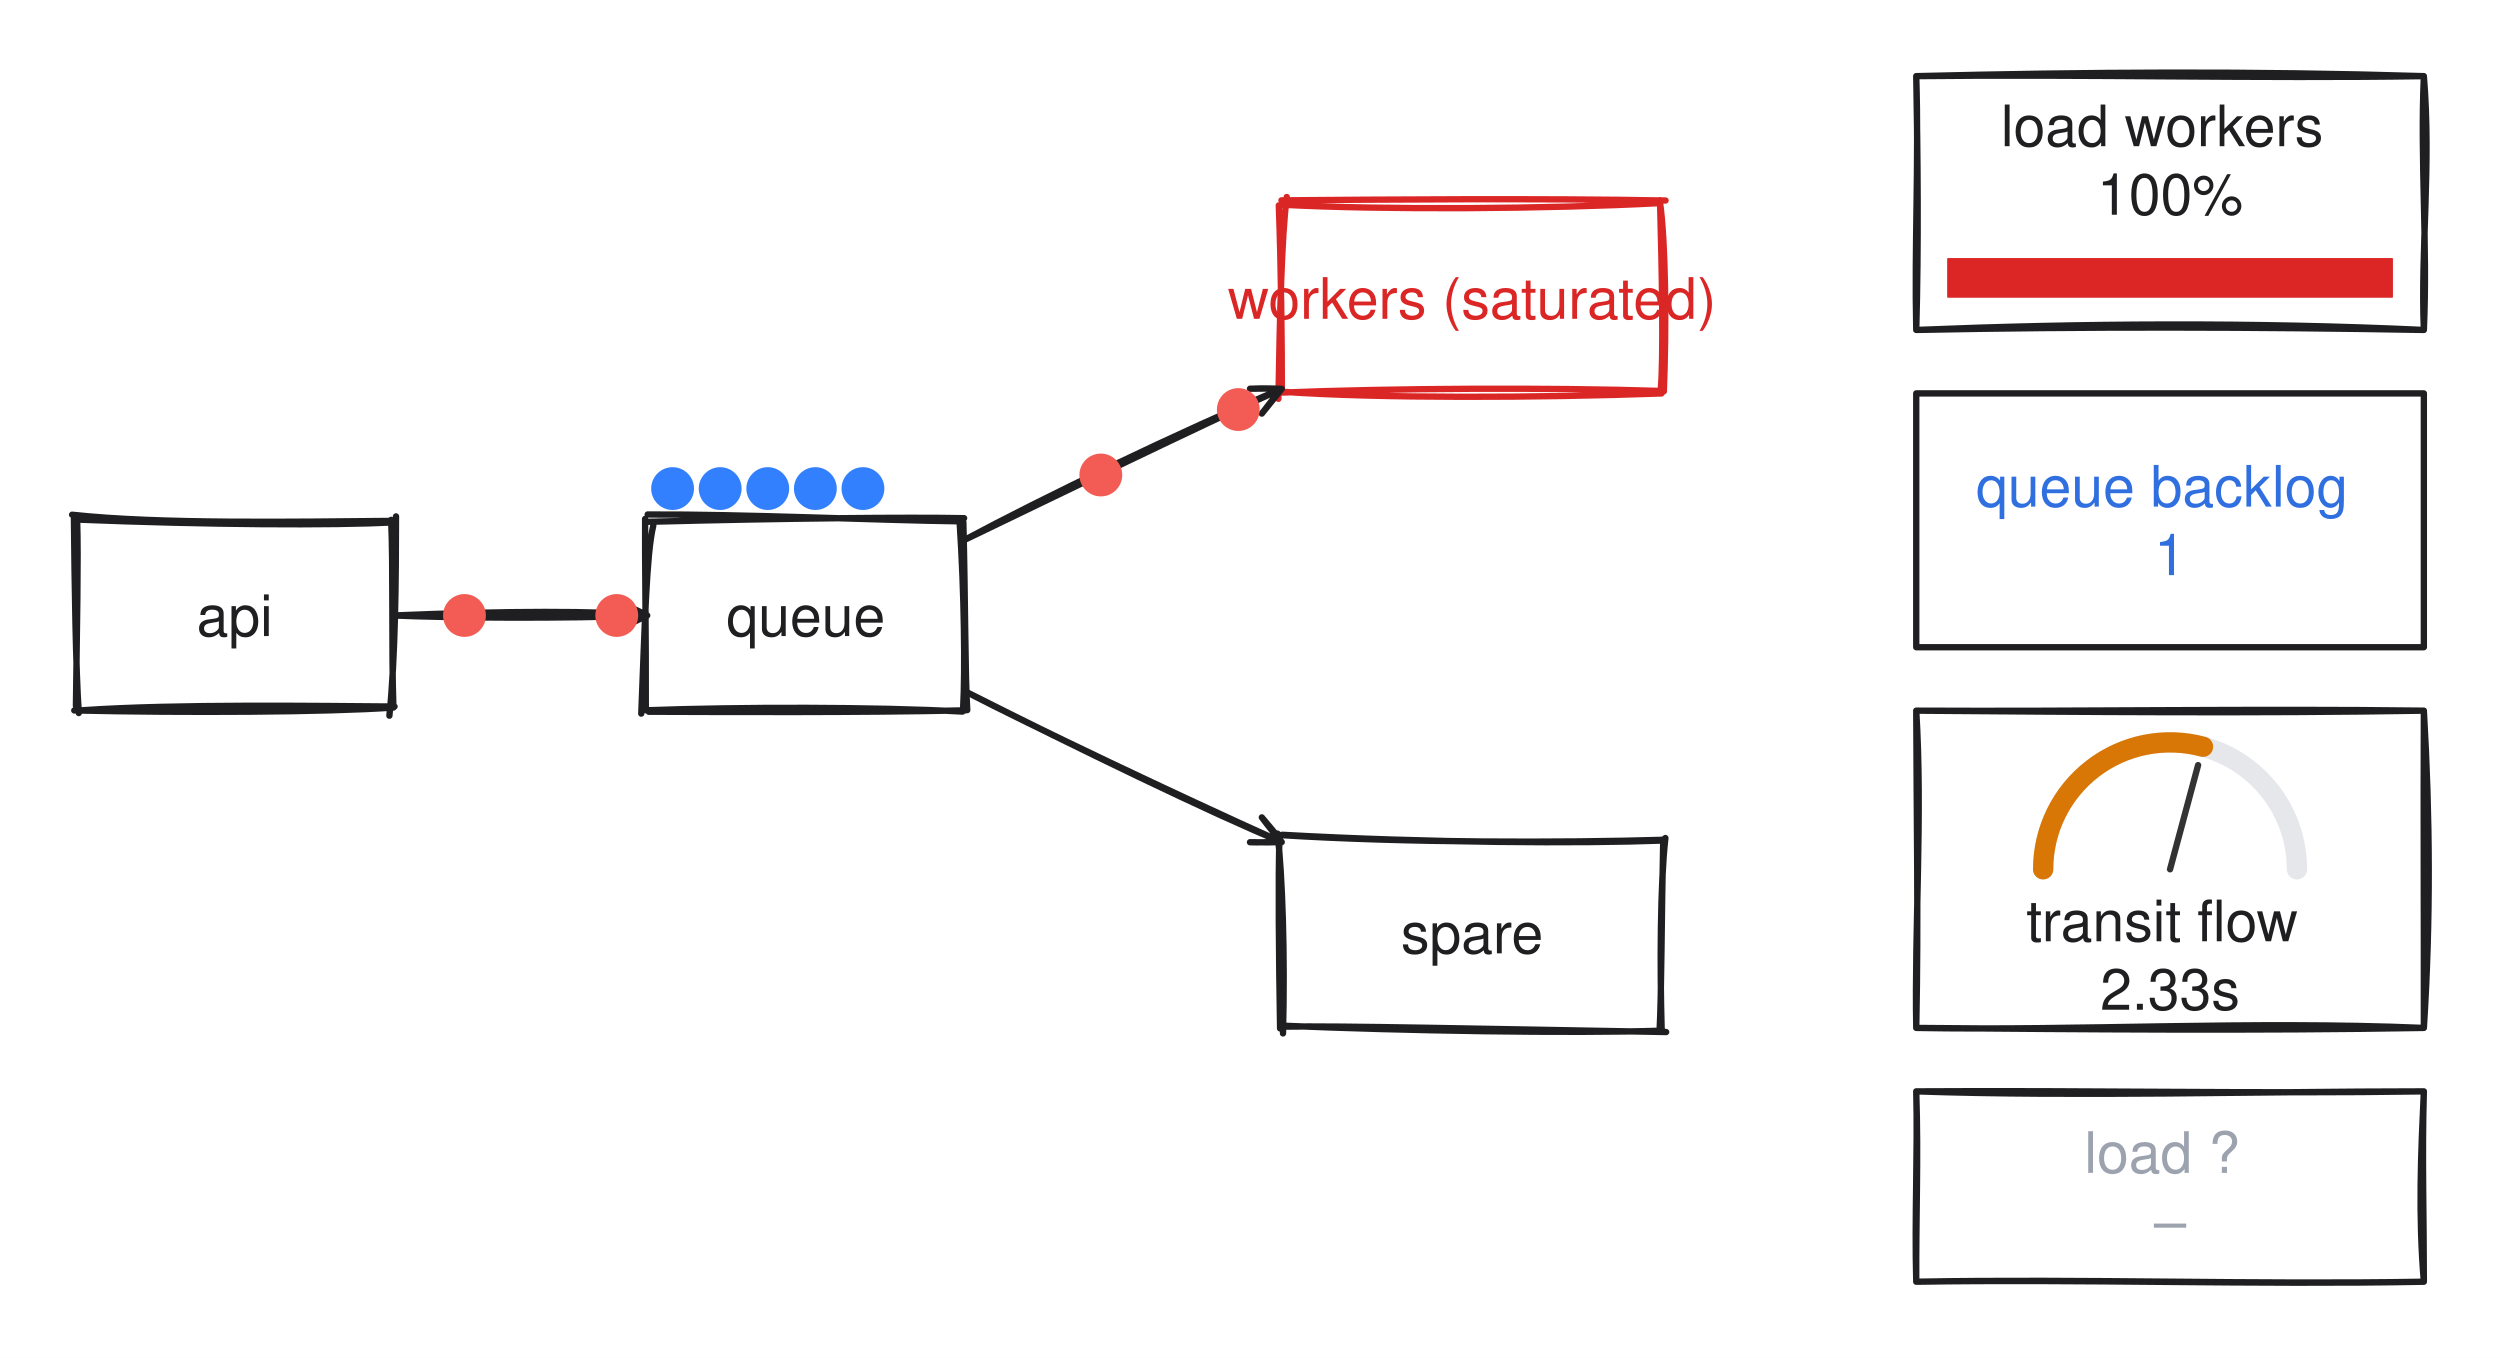
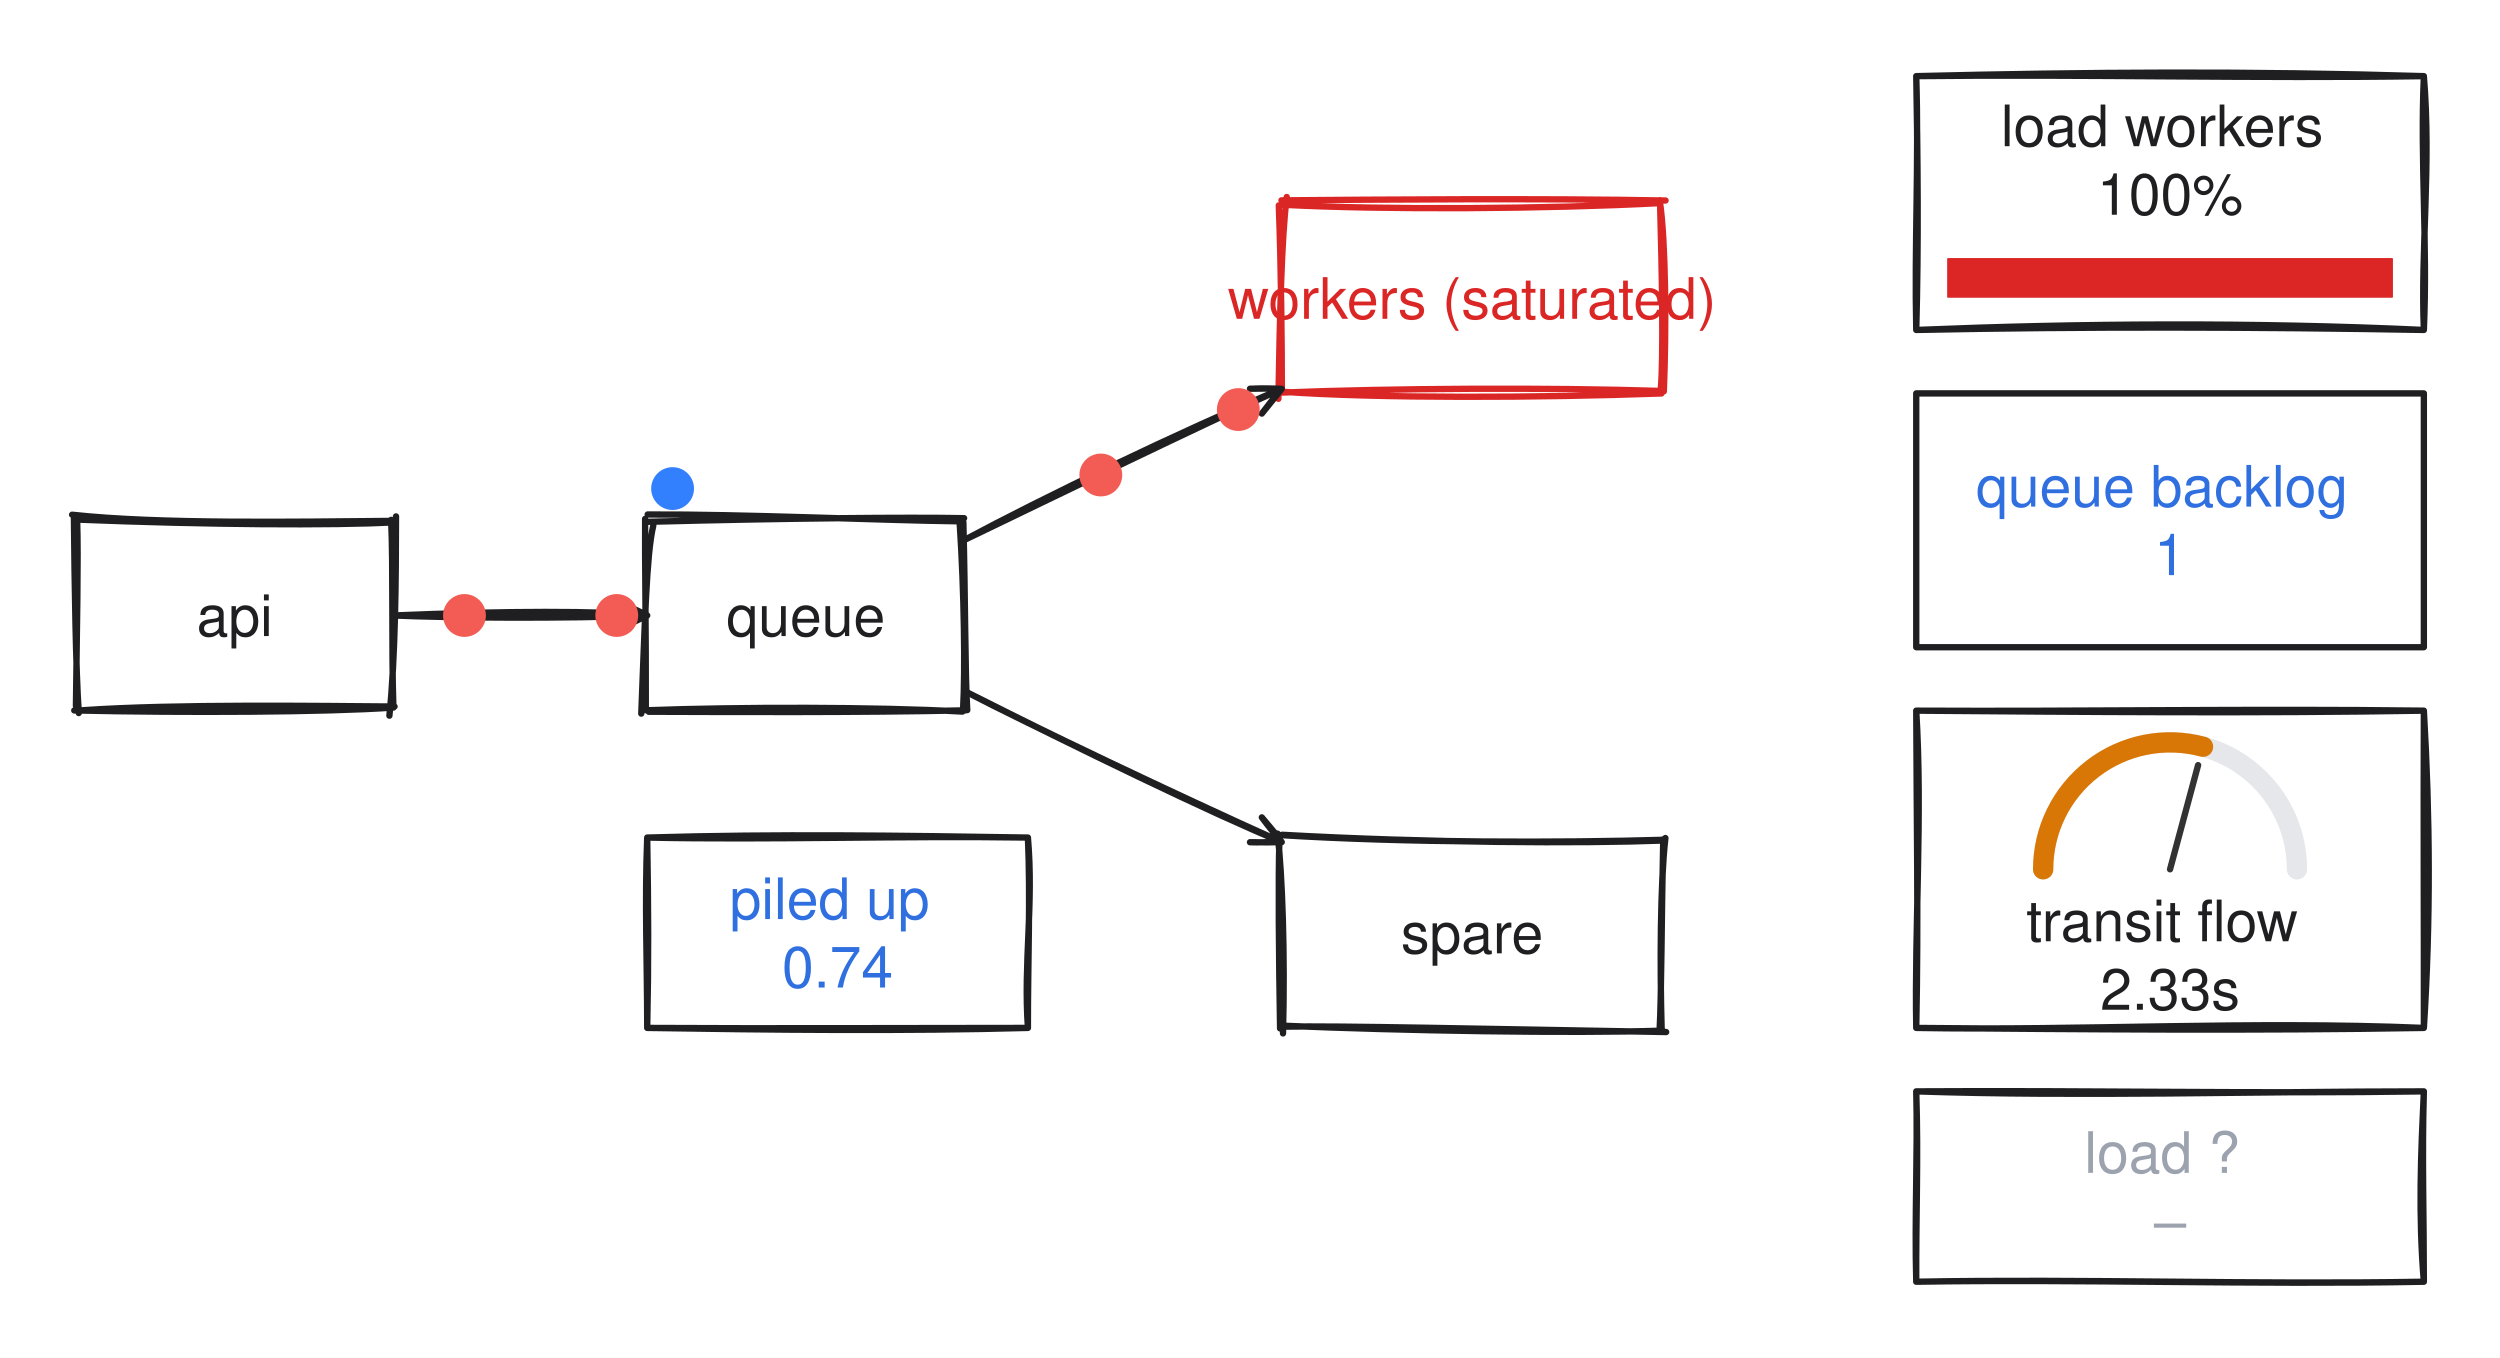
<svg xmlns="http://www.w3.org/2000/svg" width="788" height="428" viewBox="-4 -4 788 428">
  <rect x="-4" y="-4" width="788" height="428" fill="#ffffff" />
  <path d="M18.73 158.24 C46.01 161.24 89.88 160.44 119.18 160.19 M20.51 159.78 C61.2 161.42 100.77 161.67 120.63 160.64 M120.82 158.77 C120.81 178.77 120.62 203.25 118.74 221.58 M119.28 159.86 C119.98 174.31 119.37 200.64 120 219.03 M120.36 218.7 C97.23 218.54 51.47 217.83 21.86 219.88 M119.51 219.05 C98.9 220.48 54.44 220.72 19.41 219.93 M19.93 218.46 C20.24 194.02 20.71 171.52 20.32 160.11 M20.83 220.75 C19.88 206.82 19.51 180.16 19.3 159.44" fill="none" stroke="#1f1f21" stroke-width="2" stroke-linecap="round" stroke-linejoin="round" />
  <text x="70" font-family="Helvetica Neue, Helvetica, Arial, sans-serif" font-size="18" fill="#1f1f21" text-anchor="middle">
    <tspan x="70" y="196.48">api</tspan>
  </text>
  <path d="M200.15 158.17 C230.57 158.03 272.03 159.97 298.22 160.32 M200.51 160.47 C243.08 159.34 282.69 158.99 299.88 159.33 M298.49 160.87 C299.92 182.66 300.24 207.47 299.57 219.34 M299.65 160.57 C300.28 184.66 300.18 208.75 300.88 219.82 M300.33 219.9 C266.46 220.64 225.61 220.42 200.48 220.34 M299.36 220.29 C271.97 218.78 228.88 218.81 199.68 219.88 M198.13 220.93 C199.26 193.36 199.73 170.64 201.91 161.71 M199.56 219.45 C199.63 195.03 199.23 170.88 199.34 159.56" fill="none" stroke="#1f1f21" stroke-width="2" stroke-linecap="round" stroke-linejoin="round" />
  <text x="250" font-family="Helvetica Neue, Helvetica, Arial, sans-serif" font-size="18" fill="#1f1f21" text-anchor="middle">
    <tspan x="250" y="196.48">queue</tspan>
  </text>
  <path d="M400.09 60.53 C432.44 62.24 484.12 61.85 518.89 60.04 M399.92 59.15 C430.3 58.89 482.64 58.48 520.98 59.2 M519.23 59.09 C519.88 82.84 520.34 108.43 519.48 118.67 M519.15 59.16 C521.09 72.17 521.24 99.9 520.44 119.36 M519.27 119.22 C485.14 118.12 434.48 118.34 399.6 119.76 M519.69 120.02 C481.46 121.38 430.24 121.64 400.25 119.48 M398.95 121.71 C399.42 95.25 399.93 71.15 401.58 58.09 M400.04 119.07 C400.07 105.59 399.79 78.98 399.07 60.74" fill="none" stroke="#db2626" stroke-width="2" stroke-linecap="round" stroke-linejoin="round" />
  <text x="460" font-family="Helvetica Neue, Helvetica, Arial, sans-serif" font-size="18" fill="#db2626" text-anchor="middle">
    <tspan x="460" y="96.48">workers (saturated)</tspan>
  </text>
  <path d="M400.17 259.12 C446.36 261.7 494.71 261.9 520.06 260.94 M399.24 259.2 C439.08 261.72 489.18 261.61 520.01 260.71 M520.25 260.55 C519.7 284.65 519.72 309.59 519.09 321.01 M520.93 260.15 C519.31 274.46 519.19 300.46 519.76 320.73 M521.17 321.3 C464.32 320.3 417.44 319.28 400.87 319.6 M520.1 320.86 C491.17 321.79 438 320.9 400.95 319.32 M400.4 321.73 C401.06 296.94 400.2 271.78 398.69 258.76 M399.48 320.16 C399.09 297.34 398.87 272.67 399.27 260.51" fill="none" stroke="#1f1f21" stroke-width="2" stroke-linecap="round" stroke-linejoin="round" />
  <text x="460" font-family="Helvetica Neue, Helvetica, Arial, sans-serif" font-size="18" fill="#1f1f21" text-anchor="middle">
    <tspan x="460" y="296.48">spare</tspan>
  </text>
  <path d="M120 190 C137.05 190.75 173.73 191.06 200 190 M120 190 C154.46 188.55 186.26 188.46 200 190 M190.99 185.66 C193.97 187.25 197.87 188.76 200 190 M190.99 185.66 C193.38 186.87 197.32 188.63 200 190 M190.99 194.34 C194.53 192.53 198.14 190.97 200 190 M190.99 194.34 C194.53 192.61 198.22 190.86 200 190" fill="none" stroke="#1f1f21" stroke-width="2" stroke-linecap="round" stroke-linejoin="round" />
  <path d="M300 166.19 C323.87 153.36 368.25 131.9 400 118.57 M300 166.19 C330.13 151.69 372.51 131 400 118.57 M390 118.53 C393.7 118.35 398 118.47 400 118.57 M390 118.53 C392.61 118.45 396.95 118.45 400 118.57 M393.73 126.36 C395.08 124.69 397.64 121.14 400 118.57 M393.73 126.36 C396.05 123.54 398.64 120.23 400 118.57" fill="none" stroke="#1f1f21" stroke-width="2" stroke-linecap="round" stroke-linejoin="round" />
  <path d="M300 213.81 C320.99 224.69 365.86 246.06 400 261.43 M300 213.81 C336.25 232.07 377.39 252.07 400 261.43 M393.73 253.64 C395.87 256.22 398.69 259.45 400 261.43 M393.73 253.64 C395.91 256.61 398.53 259.72 400 261.43 M390 261.47 C392.3 261.59 396.75 261.4 400 261.43 M390 261.47 C393.73 261.55 397.87 261.51 400 261.43" fill="none" stroke="#1f1f21" stroke-width="2" stroke-linecap="round" stroke-linejoin="round" />
  <path d="M600 20 C653.5 18.69 705.96 18.35 760 20 M600 20 C652.88 19.38 707.89 20.81 760 20 M760 20 C762.33 48.2 758.97 74.57 760 100 M760 20 C758.83 46.79 761.2 72.84 760 100 M760 100 C706.7 97.53 651.56 97.88 600 100 M760 100 C707.68 99.07 652.48 98.92 600 100 M600 100 C600.75 73.08 600.45 44.54 600 20 M600 100 C599.4 73.62 600.86 47.14 600 20" fill="none" stroke="#1f1f21" stroke-width="2" stroke-linecap="round" stroke-linejoin="round" />
  <text x="680" font-family="Helvetica Neue, Helvetica, Arial, sans-serif" font-size="18" fill="#1f1f21" text-anchor="middle">
    <tspan x="680" y="42.08">load workers</tspan>
    <tspan x="680" y="63.68">100%</tspan>
  </text>
  <path d="M610 77.6 C656.67 77.6 703.33 77.6 750 77.6 C750 81.6 750 85.6 750 89.6 C703.33 89.6 656.67 89.6 610 89.6 C610 85.6 610 81.6 610 77.6 Z" fill="#e5e7eb" stroke="none" />
  <path d="M610 77.6 C656.67 77.6 703.33 77.6 750 77.6 C750 81.6 750 85.6 750 89.6 C703.33 89.6 656.67 89.6 610 89.6 C610 85.6 610 81.6 610 77.6 Z" fill="none" stroke="#e5e7eb" stroke-width="0.5" stroke-linecap="round" stroke-linejoin="round" />
  <path d="M610 77.6 C656.67 77.6 703.33 77.6 750 77.6 C750 81.6 750 85.6 750 89.6 C703.33 89.6 656.67 89.6 610 89.6 C610 85.6 610 81.6 610 77.6 Z" fill="#dc2626" stroke="none" />
  <path d="M610 77.6 C656.67 77.6 703.33 77.6 750 77.6 C750 81.6 750 85.6 750 89.6 C703.33 89.6 656.67 89.6 610 89.6 C610 85.6 610 81.6 610 77.6 Z" fill="none" stroke="#dc2626" stroke-width="0.5" stroke-linecap="round" stroke-linejoin="round" />
  <path d="M600 120 C653.33 120 706.67 120 760 120 C760 146.67 760 173.33 760 200 C706.67 200 653.33 200 600 200 C600 173.33 600 146.67 600 120 Z" fill="none" stroke="#1f1f21" stroke-width="2" stroke-linecap="round" stroke-linejoin="round" />
  <text x="680" font-family="Helvetica Neue, Helvetica, Arial, sans-serif" font-size="18" fill="#2f6fdf" text-anchor="middle">
    <tspan x="680" y="155.68">queue backlog</tspan>
    <tspan x="680" y="177.28">1</tspan>
  </text>
  <path d="M600 220 C652.69 220.4 706.85 220.88 760 220 M600 220 C652.21 220.29 706.54 219.32 760 220 M760 220 C761.95 253.58 762.15 286.14 760 320 M760 220 C759.86 254.3 760.05 285.54 760 320 M760 320 C704.66 317.7 652.32 320.93 600 320 M760 320 C706.41 320.92 653.7 320.45 600 320 M600 320 C599.42 288.58 602.02 252.77 600 220 M600 320 C600.71 285.74 600.09 253.11 600 220" fill="none" stroke="#1f1f21" stroke-width="2" stroke-linecap="round" stroke-linejoin="round" />
  <text x="680" font-family="Helvetica Neue, Helvetica, Arial, sans-serif" font-size="18" fill="#1f1f21" text-anchor="middle">
    <tspan x="680" y="292.68">transit flow</tspan>
    <tspan x="680" y="314.28">2.33s</tspan>
  </text>
  <path d="M640 270 C640 247.91 657.91 230 680 230 C702.09 230 720 247.91 720 270" fill="none" stroke="#e5e7eb" stroke-width="6.4" stroke-linecap="round" stroke-linejoin="round" />
  <path d="M640 270 C640 257.56 645.79 245.82 655.67 238.25 C665.54 230.68 678.38 228.14 690.39 231.37" fill="none" stroke="#d97706" stroke-width="6.4" stroke-linecap="round" stroke-linejoin="round" />
  <path d="M680 270 C682.95 259.06 685.89 248.11 688.84 237.17" fill="none" stroke="#333333" stroke-width="2" stroke-linecap="round" stroke-linejoin="round" />
  <path d="M600 340 C651.16 341.72 706.02 340.04 760 340 M600 340 C654.3 339.64 707.41 340.79 760 340 M760 340 C759.08 359.33 758.22 379.11 760 400 M760 340 C759.39 360.17 760.01 380.12 760 400 M760 400 C706.72 401.01 651.37 399.14 600 400 M760 400 C705.47 400.92 652.92 399.04 600 400 M600 400 C599.88 379.89 600.7 361.55 600 340 M600 400 C599.44 379.47 600.49 359.25 600 340" fill="none" stroke="#1f1f21" stroke-width="2" stroke-linecap="round" stroke-linejoin="round" />
  <text x="680" font-family="Helvetica Neue, Helvetica, Arial, sans-serif" font-size="18" fill="#9ca3af" text-anchor="middle">
    <tspan x="680" y="365.68">load ?</tspan>
    <tspan x="680" y="387.28">–</tspan>
  </text>
+   <path d="M200 260 C241.3 258.78 279.58 259.38 320 260 M200 260 C238.86 260.82 279.87 259.39 320 260 M320 260 C321.85 281.33 318.56 299.38 320 320 M320 260 C320.83 279.27 319.97 299.1 320 320 M320 320 C281.97 321.05 239.25 320.63 200 320 M320 320 C279.2 320.01 240.99 320.22 200 320 M200 320 C200.45 298.64 200.36 281.87 200 260 M200 320 C199.98 299.6 199.19 280.2 200 260" fill="none" stroke="#1f1f21" stroke-width="2" stroke-linecap="round" stroke-linejoin="round" />
+   <text x="260" font-family="Helvetica Neue, Helvetica, Arial, sans-serif" font-size="18" fill="#2f6fdf" text-anchor="middle">
+     <tspan x="260" y="285.68">piled up</tspan>
+     <tspan x="260" y="307.28">0.74</tspan>
+   </text>
  <path d="M392.32 125.09 C392.32 128.4 389.63 131.09 386.32 131.09 C383 131.09 380.32 128.4 380.32 125.09 C380.32 121.77 383 119.09 386.32 119.09 C389.63 119.09 392.32 121.77 392.32 125.09 Z" fill="#f25c54" stroke="none" />
  <path d="M392.32 125.09 C392.32 128.4 389.63 131.09 386.32 131.09 C383 131.09 380.32 128.4 380.32 125.09 C380.32 121.77 383 119.09 386.32 119.09 C389.63 119.09 392.32 121.77 392.32 125.09 Z" fill="none" stroke="#f25c54" stroke-width="1.5" stroke-linecap="round" stroke-linejoin="round" />
  <path d="M348.98 145.72 C348.98 149.04 346.29 151.72 342.98 151.72 C339.67 151.72 336.98 149.04 336.98 145.72 C336.98 142.41 339.67 139.72 342.98 139.72 C346.29 139.72 348.98 142.41 348.98 145.72 Z" fill="#f25c54" stroke="none" />
  <path d="M348.98 145.72 C348.98 149.04 346.29 151.72 342.98 151.72 C339.67 151.72 336.98 149.04 336.98 145.72 C336.98 142.41 339.67 139.72 342.98 139.72 C346.29 139.72 348.98 142.41 348.98 145.72 Z" fill="none" stroke="#f25c54" stroke-width="1.5" stroke-linecap="round" stroke-linejoin="round" />
  <path d="M196.4 190 C196.4 193.31 193.71 196 190.4 196 C187.09 196 184.4 193.31 184.4 190 C184.4 186.69 187.09 184 190.4 184 C193.71 184 196.4 186.69 196.4 190 Z" fill="#f25c54" stroke="none" />
  <path d="M196.4 190 C196.4 193.31 193.71 196 190.4 196 C187.09 196 184.4 193.31 184.4 190 C184.4 186.69 187.09 184 190.4 184 C193.71 184 196.4 186.69 196.4 190 Z" fill="none" stroke="#f25c54" stroke-width="1.5" stroke-linecap="round" stroke-linejoin="round" />
  <path d="M148.4 190 C148.4 193.31 145.71 196 142.4 196 C139.09 196 136.4 193.31 136.4 190 C136.4 186.69 139.09 184 142.4 184 C145.71 184 148.4 186.69 148.4 190 Z" fill="#f25c54" stroke="none" />
  <path d="M148.4 190 C148.4 193.31 145.71 196 142.4 196 C139.09 196 136.4 193.31 136.4 190 C136.4 186.69 139.09 184 142.4 184 C145.71 184 148.4 186.69 148.4 190 Z" fill="none" stroke="#f25c54" stroke-width="1.5" stroke-linecap="round" stroke-linejoin="round" />
  <path d="M214 150 C214 153.31 211.31 156 208 156 C204.69 156 202 153.31 202 150 C202 146.69 204.69 144 208 144 C211.31 144 214 146.69 214 150 Z" fill="#3380ff" stroke="none" />
  <path d="M214 150 C214 153.31 211.31 156 208 156 C204.69 156 202 153.31 202 150 C202 146.69 204.69 144 208 144 C211.31 144 214 146.69 214 150 Z" fill="none" stroke="#3380ff" stroke-width="1.5" stroke-linecap="round" stroke-linejoin="round" />
-   <path d="M229 150 C229 153.31 226.31 156 223 156 C219.69 156 217 153.31 217 150 C217 146.69 219.69 144 223 144 C226.31 144 229 146.69 229 150 Z" fill="#3380ff" stroke="none" />
-   <path d="M229 150 C229 153.31 226.31 156 223 156 C219.69 156 217 153.31 217 150 C217 146.69 219.69 144 223 144 C226.31 144 229 146.69 229 150 Z" fill="none" stroke="#3380ff" stroke-width="1.5" stroke-linecap="round" stroke-linejoin="round" />
-   <path d="M244 150 C244 153.31 241.31 156 238 156 C234.69 156 232 153.31 232 150 C232 146.69 234.69 144 238 144 C241.31 144 244 146.69 244 150 Z" fill="#3380ff" stroke="none" />
-   <path d="M244 150 C244 153.31 241.31 156 238 156 C234.69 156 232 153.31 232 150 C232 146.69 234.69 144 238 144 C241.31 144 244 146.69 244 150 Z" fill="none" stroke="#3380ff" stroke-width="1.5" stroke-linecap="round" stroke-linejoin="round" />
-   <path d="M259 150 C259 153.31 256.31 156 253 156 C249.69 156 247 153.31 247 150 C247 146.69 249.69 144 253 144 C256.31 144 259 146.69 259 150 Z" fill="#3380ff" stroke="none" />
-   <path d="M259 150 C259 153.31 256.31 156 253 156 C249.69 156 247 153.31 247 150 C247 146.69 249.69 144 253 144 C256.31 144 259 146.69 259 150 Z" fill="none" stroke="#3380ff" stroke-width="1.5" stroke-linecap="round" stroke-linejoin="round" />
-   <path d="M274 150 C274 153.31 271.31 156 268 156 C264.69 156 262 153.31 262 150 C262 146.69 264.69 144 268 144 C271.31 144 274 146.69 274 150 Z" fill="#3380ff" stroke="none" />
-   <path d="M274 150 C274 153.31 271.31 156 268 156 C264.69 156 262 153.31 262 150 C262 146.69 264.69 144 268 144 C271.31 144 274 146.69 274 150 Z" fill="none" stroke="#3380ff" stroke-width="1.5" stroke-linecap="round" stroke-linejoin="round" />
</svg>
